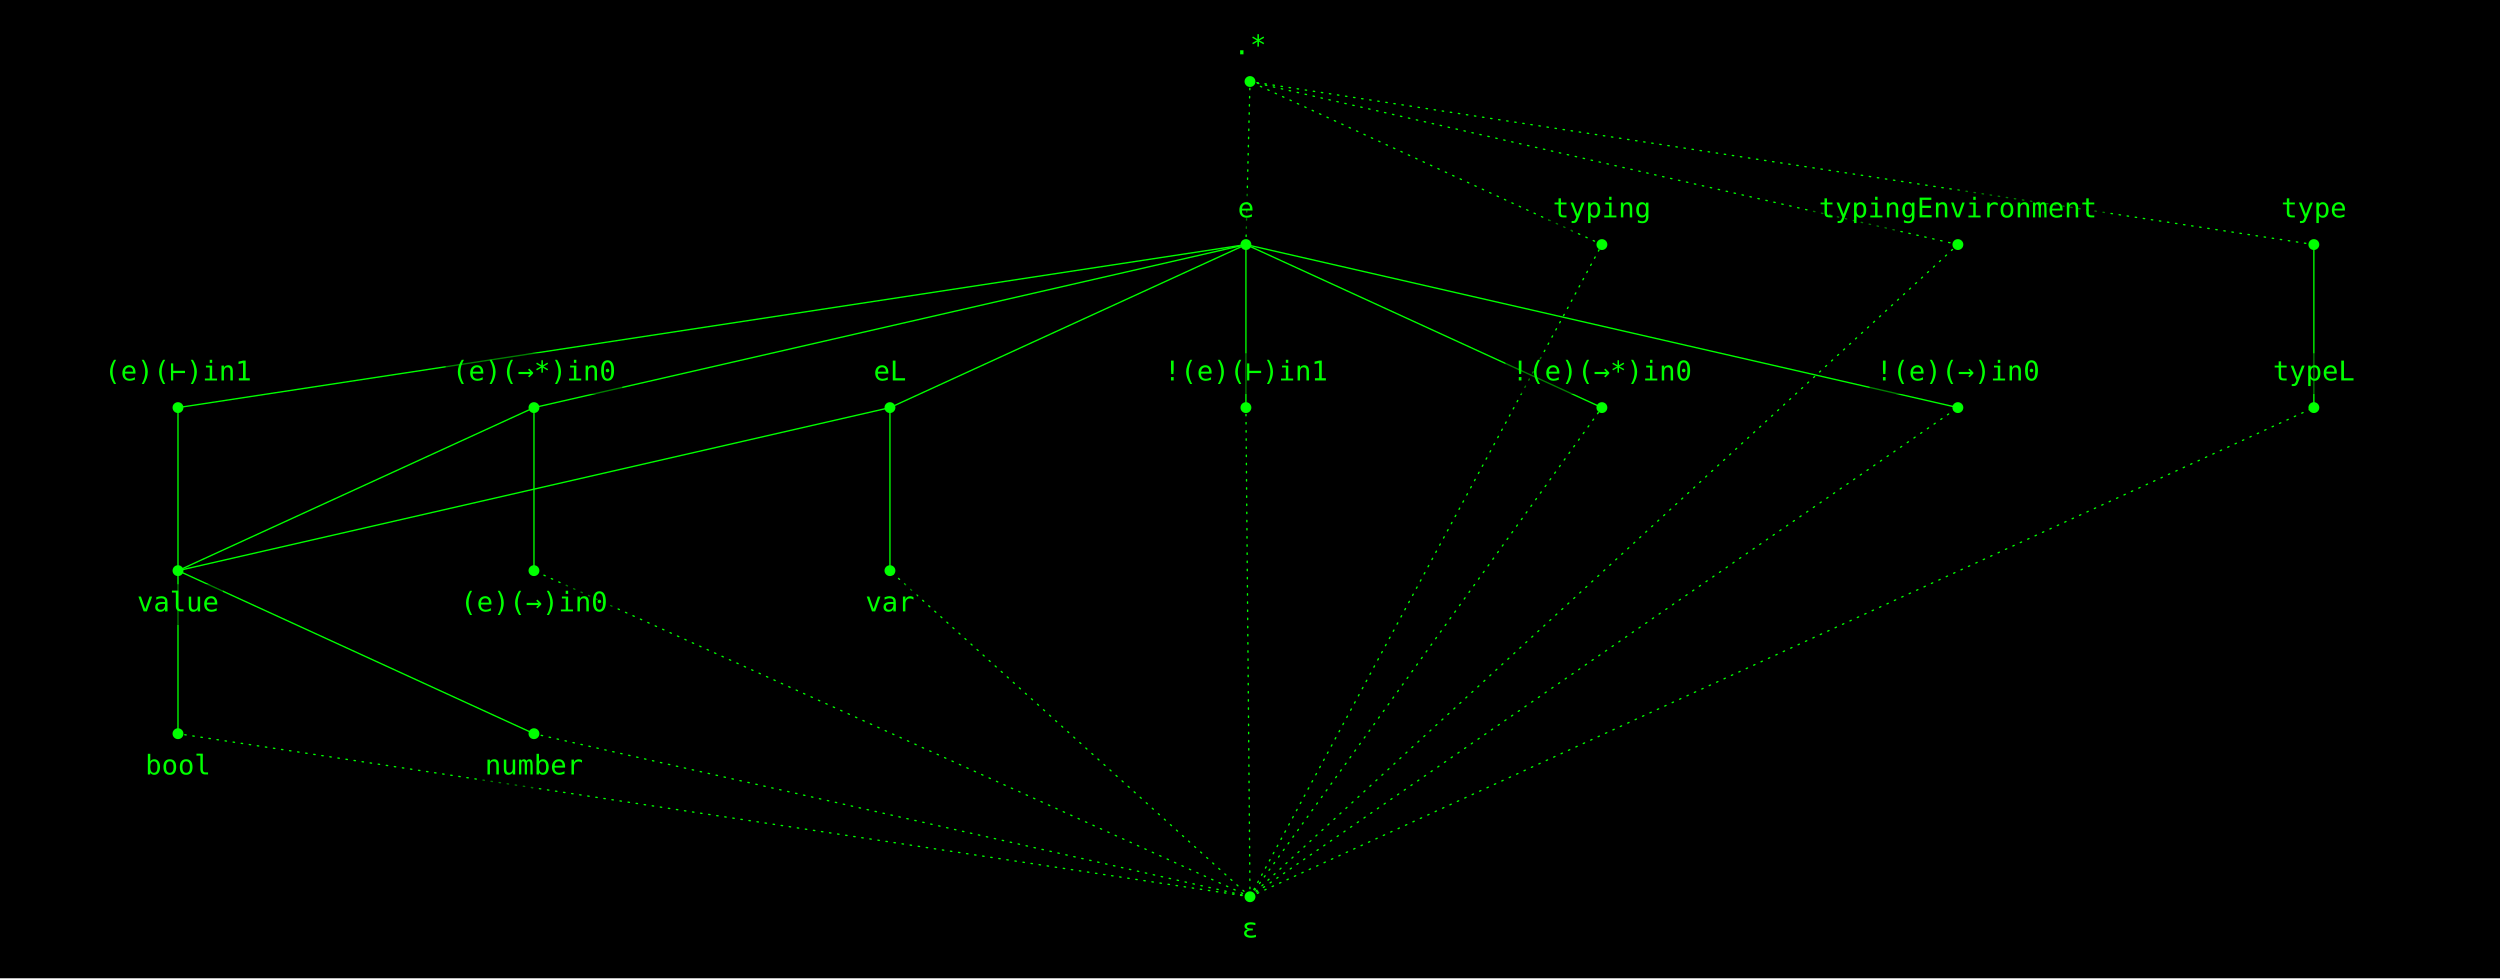
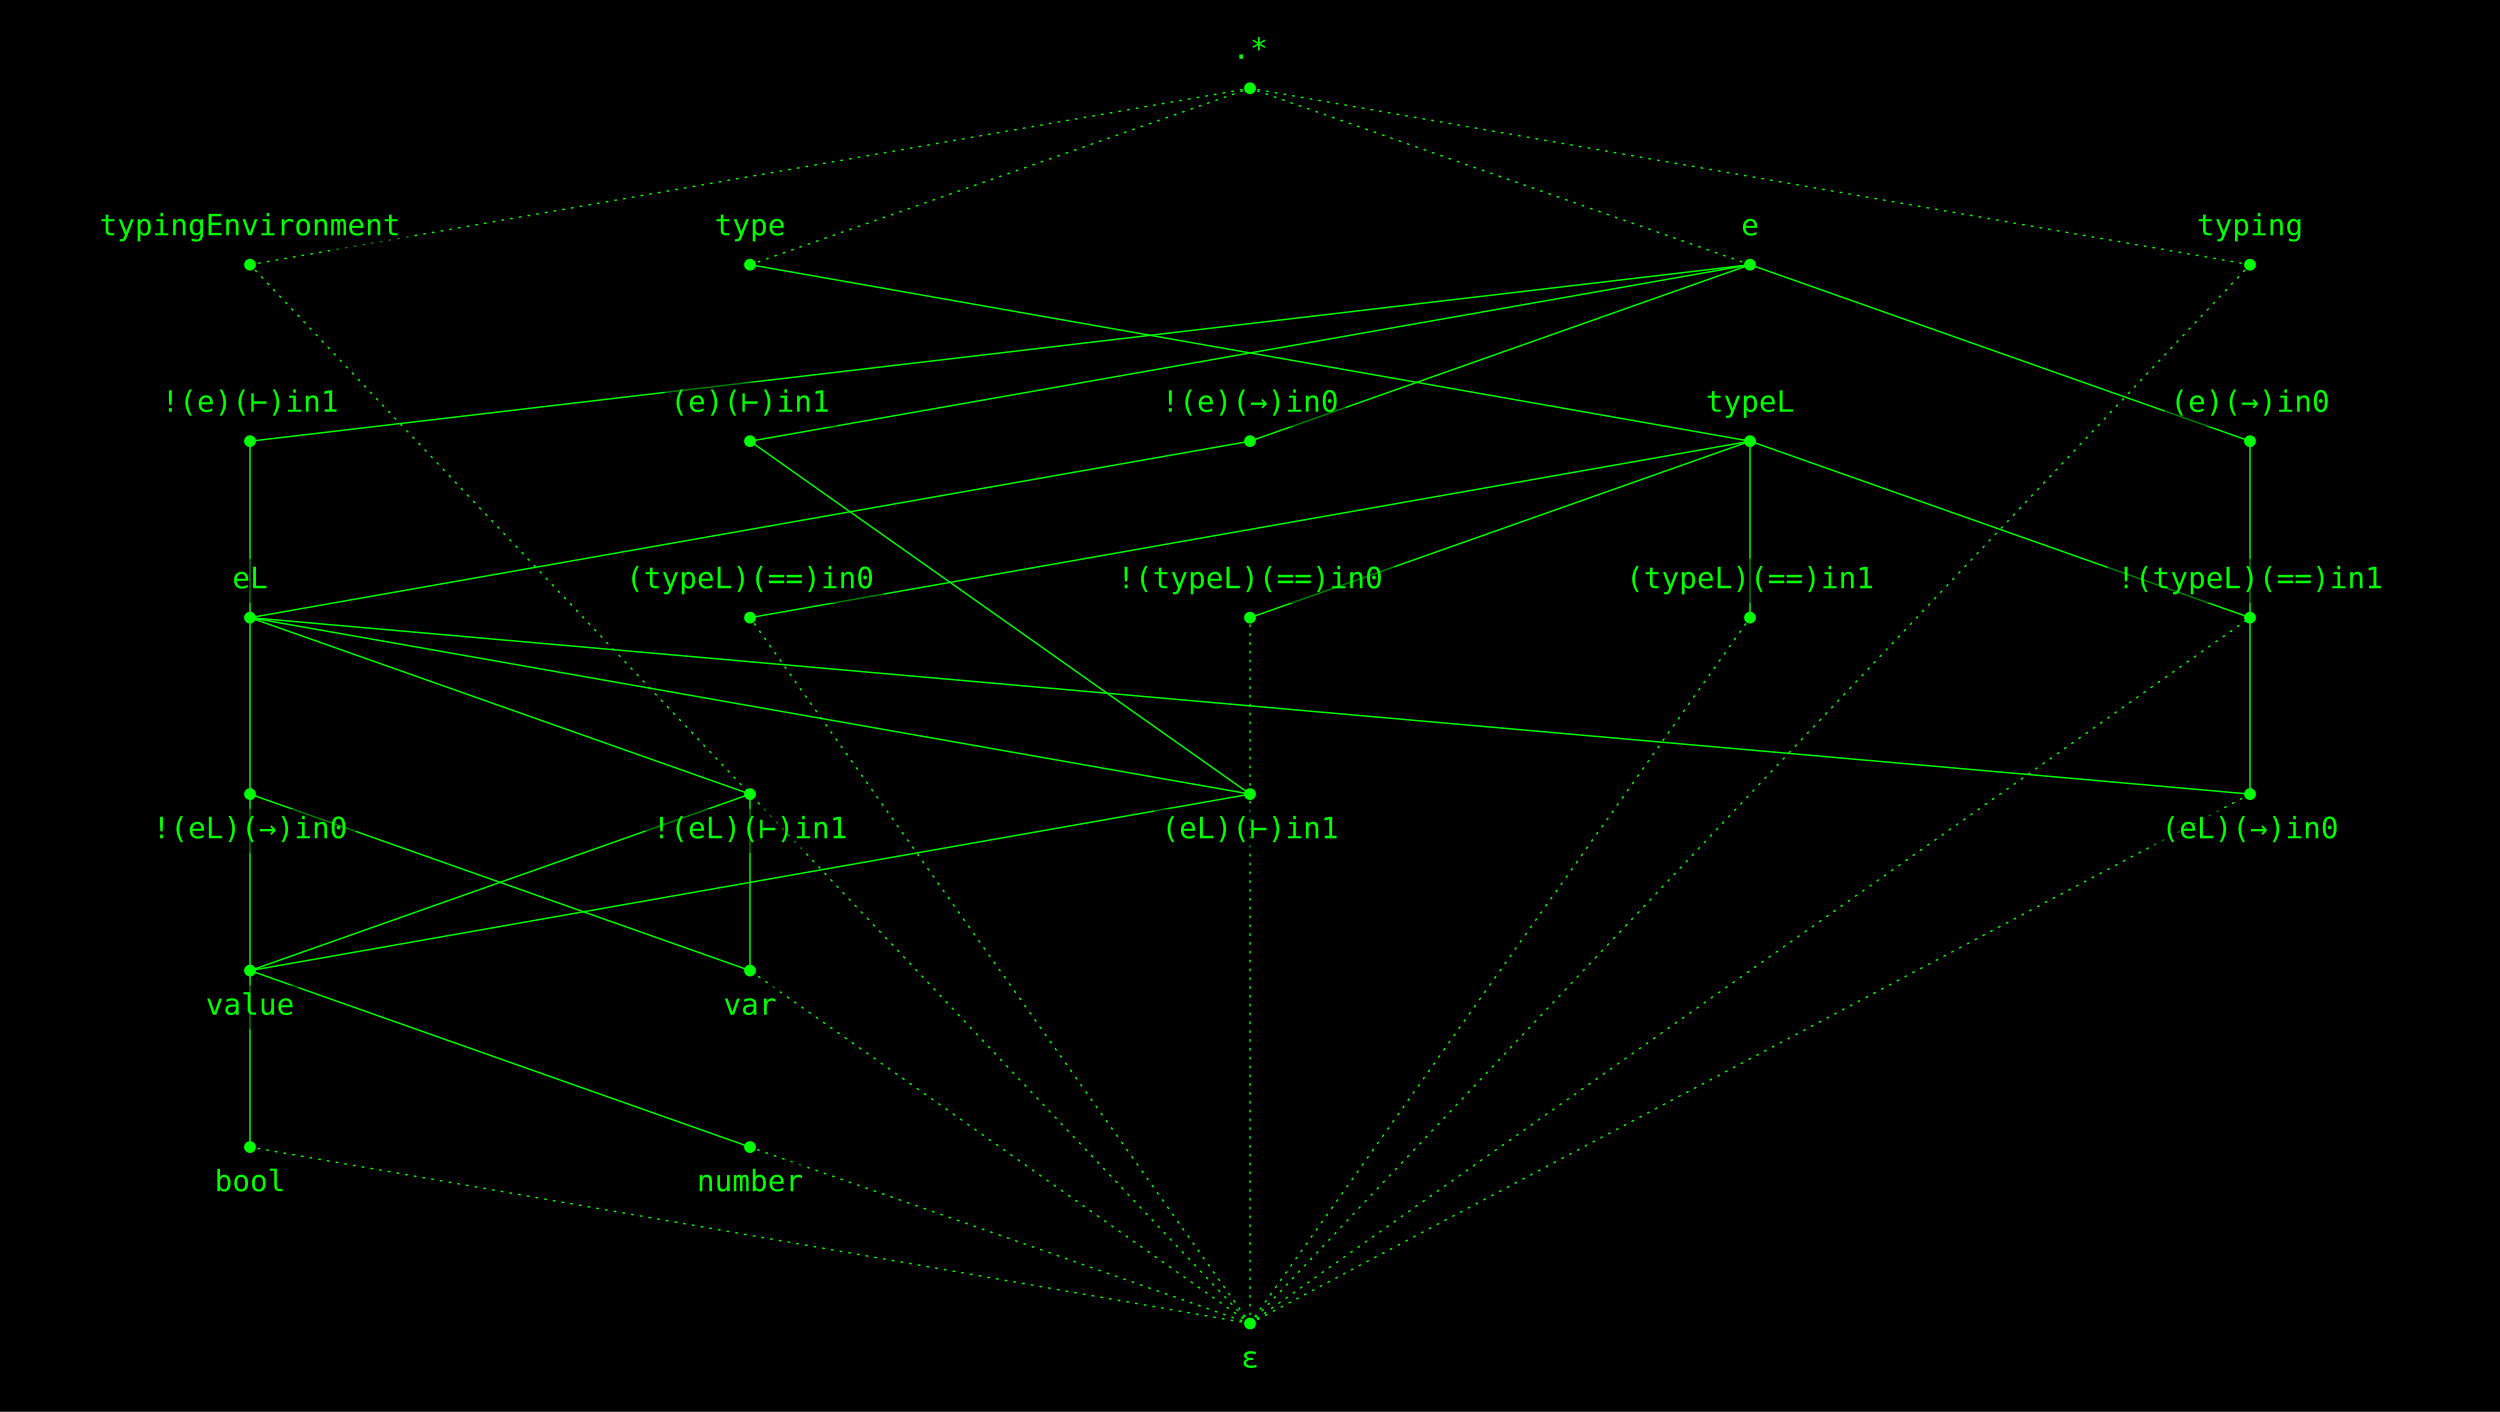
- <svg xmlns="http://www.w3.org/2000/svg" version="1.1" width="1840" height="720" viewBox="0 0 1840 720">
-   <rect width="1840" height="720" fill="#000000" />
-   <path d="M 1441 300 , 917 180" stroke="#00ff00" stroke-width="1" stroke-linecap="round" />
-   <path d="M 1179 300 , 917 180" stroke="#00ff00" stroke-width="1" stroke-linecap="round" />
-   <path d="M 917 300 , 917 180" stroke="#00ff00" stroke-width="1" stroke-linecap="round" />
-   <path d="M 393 420 , 393 300" stroke="#00ff00" stroke-width="1" stroke-linecap="round" />
-   <path d="M 393 300 , 917 180" stroke="#00ff00" stroke-width="1" stroke-linecap="round" />
-   <path d="M 131 300 , 917 180" stroke="#00ff00" stroke-width="1" stroke-linecap="round" />
-   <path d="M 131 540 , 131 420" stroke="#00ff00" stroke-width="1" stroke-linecap="round" />
-   <path d="M 655 300 , 917 180" stroke="#00ff00" stroke-width="1" stroke-linecap="round" />
-   <path d="M 393 540 , 131 420" stroke="#00ff00" stroke-width="1" stroke-linecap="round" />
-   <path d="M 1703 300 , 1703 180" stroke="#00ff00" stroke-width="1" stroke-linecap="round" />
-   <path d="M 131 420 , 393 300" stroke="#00ff00" stroke-width="1" stroke-linecap="round" />
-   <path d="M 131 420 , 131 300" stroke="#00ff00" stroke-width="1" stroke-linecap="round" />
-   <path d="M 131 420 , 655 300" stroke="#00ff00" stroke-width="1" stroke-linecap="round" />
-   <path d="M 655 420 , 655 300" stroke="#00ff00" stroke-width="1" stroke-linecap="round" />
-   <path d="M 917 180 , 920 60" stroke="#00ff00" stroke-width="1" stroke-linecap="round" stroke-dasharray="1 , 5" />
-   <path d="M 1703 180 , 920 60" stroke="#00ff00" stroke-width="1" stroke-linecap="round" stroke-dasharray="1 , 5" />
-   <path d="M 1179 180 , 920 60" stroke="#00ff00" stroke-width="1" stroke-linecap="round" stroke-dasharray="1 , 5" />
-   <path d="M 1441 180 , 920 60" stroke="#00ff00" stroke-width="1" stroke-linecap="round" stroke-dasharray="1 , 5" />
-   <path d="M 920 660 , 1441 300" stroke="#00ff00" stroke-width="1" stroke-linecap="round" stroke-dasharray="1 , 5" />
-   <path d="M 920 660 , 1179 300" stroke="#00ff00" stroke-width="1" stroke-linecap="round" stroke-dasharray="1 , 5" />
-   <path d="M 920 660 , 917 300" stroke="#00ff00" stroke-width="1" stroke-linecap="round" stroke-dasharray="1 , 5" />
-   <path d="M 920 660 , 393 420" stroke="#00ff00" stroke-width="1" stroke-linecap="round" stroke-dasharray="1 , 5" />
-   <path d="M 920 660 , 131 540" stroke="#00ff00" stroke-width="1" stroke-linecap="round" stroke-dasharray="1 , 5" />
-   <path d="M 920 660 , 393 540" stroke="#00ff00" stroke-width="1" stroke-linecap="round" stroke-dasharray="1 , 5" />
-   <path d="M 920 660 , 1703 300" stroke="#00ff00" stroke-width="1" stroke-linecap="round" stroke-dasharray="1 , 5" />
-   <path d="M 920 660 , 1179 180" stroke="#00ff00" stroke-width="1" stroke-linecap="round" stroke-dasharray="1 , 5" />
-   <path d="M 920 660 , 1441 180" stroke="#00ff00" stroke-width="1" stroke-linecap="round" stroke-dasharray="1 , 5" />
-   <path d="M 920 660 , 655 420" stroke="#00ff00" stroke-width="1" stroke-linecap="round" stroke-dasharray="1 , 5" />
-   <rect x="914" y="670" width="13" height="30" fill="#000000" fill-opacity="0.5" />
-   <text x="920" y="690" font-size="20" text-anchor="middle" font-family="mono" fill="#00ff00">ɛ</text>
-   <circle r="4" cx="920" cy="660" fill="#00ff00" />
-   <rect x="105" y="550" width="52" height="30" fill="#000000" fill-opacity="0.5" />
-   <text x="131" y="570" font-size="20" text-anchor="middle" font-family="mono" fill="#00ff00">bool</text>
-   <circle r="4" cx="131" cy="540" fill="#00ff00" />
-   <rect x="354" y="550" width="78" height="30" fill="#000000" fill-opacity="0.5" />
-   <text x="393" y="570" font-size="20" text-anchor="middle" font-family="mono" fill="#00ff00">number</text>
-   <circle r="4" cx="393" cy="540" fill="#00ff00" />
-   <rect x="99" y="430" width="65" height="30" fill="#000000" fill-opacity="0.5" />
-   <text x="131" y="450" font-size="20" text-anchor="middle" font-family="mono" fill="#00ff00">value</text>
-   <circle r="4" cx="131" cy="420" fill="#00ff00" />
-   <rect x="335" y="430" width="117" height="30" fill="#000000" fill-opacity="0.5" />
-   <text x="393" y="450" font-size="20" text-anchor="middle" font-family="mono" fill="#00ff00">(e)(→)in0</text>
-   <circle r="4" cx="393" cy="420" fill="#00ff00" />
-   <rect x="636" y="430" width="39" height="30" fill="#000000" fill-opacity="0.5" />
-   <text x="655" y="450" font-size="20" text-anchor="middle" font-family="mono" fill="#00ff00">var</text>
-   <circle r="4" cx="655" cy="420" fill="#00ff00" />
-   <rect x="73" y="260" width="117" height="30" fill="#000000" fill-opacity="0.5" />
-   <text x="131" y="280" font-size="20" text-anchor="middle" font-family="mono" fill="#00ff00">(e)(⊢)in1</text>
-   <circle r="4" cx="131" cy="300" fill="#00ff00" />
-   <rect x="328" y="260" width="130" height="30" fill="#000000" fill-opacity="0.5" />
-   <text x="393" y="280" font-size="20" text-anchor="middle" font-family="mono" fill="#00ff00">(e)(→*)in0</text>
-   <circle r="4" cx="393" cy="300" fill="#00ff00" />
-   <rect x="642" y="260" width="26" height="30" fill="#000000" fill-opacity="0.5" />
-   <text x="655" y="280" font-size="20" text-anchor="middle" font-family="mono" fill="#00ff00">eL</text>
-   <circle r="4" cx="655" cy="300" fill="#00ff00" />
-   <rect x="852" y="260" width="130" height="30" fill="#000000" fill-opacity="0.5" />
-   <text x="917" y="280" font-size="20" text-anchor="middle" font-family="mono" fill="#00ff00">!(e)(⊢)in1</text>
-   <circle r="4" cx="917" cy="300" fill="#00ff00" />
-   <rect x="1108" y="260" width="143" height="30" fill="#000000" fill-opacity="0.5" />
-   <text x="1179" y="280" font-size="20" text-anchor="middle" font-family="mono" fill="#00ff00">!(e)(→*)in0</text>
-   <circle r="4" cx="1179" cy="300" fill="#00ff00" />
-   <rect x="1376" y="260" width="130" height="30" fill="#000000" fill-opacity="0.5" />
-   <text x="1441" y="280" font-size="20" text-anchor="middle" font-family="mono" fill="#00ff00">!(e)(→)in0</text>
-   <circle r="4" cx="1441" cy="300" fill="#00ff00" />
-   <rect x="1671" y="260" width="65" height="30" fill="#000000" fill-opacity="0.5" />
-   <text x="1703" y="280" font-size="20" text-anchor="middle" font-family="mono" fill="#00ff00">typeL</text>
-   <circle r="4" cx="1703" cy="300" fill="#00ff00" />
-   <rect x="911" y="140" width="13" height="30" fill="#000000" fill-opacity="0.5" />
-   <text x="917" y="160" font-size="20" text-anchor="middle" font-family="mono" fill="#00ff00">e</text>
-   <circle r="4" cx="917" cy="180" fill="#00ff00" />
-   <rect x="1140" y="140" width="78" height="30" fill="#000000" fill-opacity="0.5" />
-   <text x="1179" y="160" font-size="20" text-anchor="middle" font-family="mono" fill="#00ff00">typing</text>
-   <circle r="4" cx="1179" cy="180" fill="#00ff00" />
-   <rect x="1331" y="140" width="221" height="30" fill="#000000" fill-opacity="0.5" />
-   <text x="1441" y="160" font-size="20" text-anchor="middle" font-family="mono" fill="#00ff00">typingEnvironment</text>
-   <circle r="4" cx="1441" cy="180" fill="#00ff00" />
-   <rect x="1677" y="140" width="52" height="30" fill="#000000" fill-opacity="0.5" />
-   <text x="1703" y="160" font-size="20" text-anchor="middle" font-family="mono" fill="#00ff00">type</text>
-   <circle r="4" cx="1703" cy="180" fill="#00ff00" />
-   <rect x="907" y="20" width="26" height="30" fill="#000000" fill-opacity="0.5" />
-   <text x="920" y="40" font-size="20" text-anchor="middle" font-family="mono" fill="#00ff00">.*</text>
-   <circle r="4" cx="920" cy="60" fill="#00ff00" />
+ <svg xmlns="http://www.w3.org/2000/svg" version="1.1" width="1700" height="960" viewBox="0 0 1700 960">
+   <rect width="1700" height="960" fill="#000000" />
+   <path d="M 850 300 , 1190 180" stroke="#00ff00" stroke-width="1" stroke-linecap="round" />
+   <path d="M 170 300 , 1190 180" stroke="#00ff00" stroke-width="1" stroke-linecap="round" />
+   <path d="M 170 540 , 170 420" stroke="#00ff00" stroke-width="1" stroke-linecap="round" />
+   <path d="M 510 540 , 170 420" stroke="#00ff00" stroke-width="1" stroke-linecap="round" />
+   <path d="M 850 420 , 1190 300" stroke="#00ff00" stroke-width="1" stroke-linecap="round" />
+   <path d="M 1530 420 , 1190 300" stroke="#00ff00" stroke-width="1" stroke-linecap="round" />
+   <path d="M 1530 300 , 1190 180" stroke="#00ff00" stroke-width="1" stroke-linecap="round" />
+   <path d="M 510 300 , 1190 180" stroke="#00ff00" stroke-width="1" stroke-linecap="round" />
+   <path d="M 1530 540 , 1530 300" stroke="#00ff00" stroke-width="1" stroke-linecap="round" />
+   <path d="M 1530 540 , 170 420" stroke="#00ff00" stroke-width="1" stroke-linecap="round" />
+   <path d="M 850 540 , 510 300" stroke="#00ff00" stroke-width="1" stroke-linecap="round" />
+   <path d="M 850 540 , 170 420" stroke="#00ff00" stroke-width="1" stroke-linecap="round" />
+   <path d="M 510 420 , 1190 300" stroke="#00ff00" stroke-width="1" stroke-linecap="round" />
+   <path d="M 1190 420 , 1190 300" stroke="#00ff00" stroke-width="1" stroke-linecap="round" />
+   <path d="M 170 780 , 170 660" stroke="#00ff00" stroke-width="1" stroke-linecap="round" />
+   <path d="M 170 420 , 850 300" stroke="#00ff00" stroke-width="1" stroke-linecap="round" />
+   <path d="M 170 420 , 170 300" stroke="#00ff00" stroke-width="1" stroke-linecap="round" />
+   <path d="M 510 780 , 170 660" stroke="#00ff00" stroke-width="1" stroke-linecap="round" />
+   <path d="M 1190 300 , 510 180" stroke="#00ff00" stroke-width="1" stroke-linecap="round" />
+   <path d="M 170 660 , 170 540" stroke="#00ff00" stroke-width="1" stroke-linecap="round" />
+   <path d="M 170 660 , 510 540" stroke="#00ff00" stroke-width="1" stroke-linecap="round" />
+   <path d="M 170 660 , 850 540" stroke="#00ff00" stroke-width="1" stroke-linecap="round" />
+   <path d="M 510 660 , 170 540" stroke="#00ff00" stroke-width="1" stroke-linecap="round" />
+   <path d="M 510 660 , 510 540" stroke="#00ff00" stroke-width="1" stroke-linecap="round" />
+   <path d="M 1190 180 , 850 60" stroke="#00ff00" stroke-width="1" stroke-linecap="round" stroke-dasharray="1 , 5" />
+   <path d="M 510 180 , 850 60" stroke="#00ff00" stroke-width="1" stroke-linecap="round" stroke-dasharray="1 , 5" />
+   <path d="M 1530 180 , 850 60" stroke="#00ff00" stroke-width="1" stroke-linecap="round" stroke-dasharray="1 , 5" />
+   <path d="M 170 180 , 850 60" stroke="#00ff00" stroke-width="1" stroke-linecap="round" stroke-dasharray="1 , 5" />
+   <path d="M 850 900 , 850 420" stroke="#00ff00" stroke-width="1" stroke-linecap="round" stroke-dasharray="1 , 5" />
+   <path d="M 850 900 , 1530 420" stroke="#00ff00" stroke-width="1" stroke-linecap="round" stroke-dasharray="1 , 5" />
+   <path d="M 850 900 , 1530 540" stroke="#00ff00" stroke-width="1" stroke-linecap="round" stroke-dasharray="1 , 5" />
+   <path d="M 850 900 , 510 420" stroke="#00ff00" stroke-width="1" stroke-linecap="round" stroke-dasharray="1 , 5" />
+   <path d="M 850 900 , 1190 420" stroke="#00ff00" stroke-width="1" stroke-linecap="round" stroke-dasharray="1 , 5" />
+   <path d="M 850 900 , 170 780" stroke="#00ff00" stroke-width="1" stroke-linecap="round" stroke-dasharray="1 , 5" />
+   <path d="M 850 900 , 510 780" stroke="#00ff00" stroke-width="1" stroke-linecap="round" stroke-dasharray="1 , 5" />
+   <path d="M 850 900 , 1530 180" stroke="#00ff00" stroke-width="1" stroke-linecap="round" stroke-dasharray="1 , 5" />
+   <path d="M 850 900 , 170 180" stroke="#00ff00" stroke-width="1" stroke-linecap="round" stroke-dasharray="1 , 5" />
+   <path d="M 850 900 , 510 660" stroke="#00ff00" stroke-width="1" stroke-linecap="round" stroke-dasharray="1 , 5" />
+   <rect x="844" y="910" width="13" height="30" fill="#000000" fill-opacity="0.5" />
+   <text x="850" y="930" font-size="20" text-anchor="middle" font-family="mono" fill="#00ff00">ɛ</text>
+   <circle r="4" cx="850" cy="900" fill="#00ff00" />
+   <rect x="144" y="790" width="52" height="30" fill="#000000" fill-opacity="0.5" />
+   <text x="170" y="810" font-size="20" text-anchor="middle" font-family="mono" fill="#00ff00">bool</text>
+   <circle r="4" cx="170" cy="780" fill="#00ff00" />
+   <rect x="471" y="790" width="78" height="30" fill="#000000" fill-opacity="0.5" />
+   <text x="510" y="810" font-size="20" text-anchor="middle" font-family="mono" fill="#00ff00">number</text>
+   <circle r="4" cx="510" cy="780" fill="#00ff00" />
+   <rect x="138" y="670" width="65" height="30" fill="#000000" fill-opacity="0.5" />
+   <text x="170" y="690" font-size="20" text-anchor="middle" font-family="mono" fill="#00ff00">value</text>
+   <circle r="4" cx="170" cy="660" fill="#00ff00" />
+   <rect x="491" y="670" width="39" height="30" fill="#000000" fill-opacity="0.5" />
+   <text x="510" y="690" font-size="20" text-anchor="middle" font-family="mono" fill="#00ff00">var</text>
+   <circle r="4" cx="510" cy="660" fill="#00ff00" />
+   <rect x="99" y="550" width="143" height="30" fill="#000000" fill-opacity="0.5" />
+   <text x="170" y="570" font-size="20" text-anchor="middle" font-family="mono" fill="#00ff00">!(eL)(→)in0</text>
+   <circle r="4" cx="170" cy="540" fill="#00ff00" />
+   <rect x="439" y="550" width="143" height="30" fill="#000000" fill-opacity="0.5" />
+   <text x="510" y="570" font-size="20" text-anchor="middle" font-family="mono" fill="#00ff00">!(eL)(⊢)in1</text>
+   <circle r="4" cx="510" cy="540" fill="#00ff00" />
+   <rect x="785" y="550" width="130" height="30" fill="#000000" fill-opacity="0.5" />
+   <text x="850" y="570" font-size="20" text-anchor="middle" font-family="mono" fill="#00ff00">(eL)(⊢)in1</text>
+   <circle r="4" cx="850" cy="540" fill="#00ff00" />
+   <rect x="1465" y="550" width="130" height="30" fill="#000000" fill-opacity="0.5" />
+   <text x="1530" y="570" font-size="20" text-anchor="middle" font-family="mono" fill="#00ff00">(eL)(→)in0</text>
+   <circle r="4" cx="1530" cy="540" fill="#00ff00" />
+   <rect x="157" y="380" width="26" height="30" fill="#000000" fill-opacity="0.5" />
+   <text x="170" y="400" font-size="20" text-anchor="middle" font-family="mono" fill="#00ff00">eL</text>
+   <circle r="4" cx="170" cy="420" fill="#00ff00" />
+   <rect x="419" y="380" width="182" height="30" fill="#000000" fill-opacity="0.5" />
+   <text x="510" y="400" font-size="20" text-anchor="middle" font-family="mono" fill="#00ff00">(typeL)(==)in0</text>
+   <circle r="4" cx="510" cy="420" fill="#00ff00" />
+   <rect x="753" y="380" width="195" height="30" fill="#000000" fill-opacity="0.5" />
+   <text x="850" y="400" font-size="20" text-anchor="middle" font-family="mono" fill="#00ff00">!(typeL)(==)in0</text>
+   <circle r="4" cx="850" cy="420" fill="#00ff00" />
+   <rect x="1099" y="380" width="182" height="30" fill="#000000" fill-opacity="0.5" />
+   <text x="1190" y="400" font-size="20" text-anchor="middle" font-family="mono" fill="#00ff00">(typeL)(==)in1</text>
+   <circle r="4" cx="1190" cy="420" fill="#00ff00" />
+   <rect x="1433" y="380" width="195" height="30" fill="#000000" fill-opacity="0.5" />
+   <text x="1530" y="400" font-size="20" text-anchor="middle" font-family="mono" fill="#00ff00">!(typeL)(==)in1</text>
+   <circle r="4" cx="1530" cy="420" fill="#00ff00" />
+   <rect x="105" y="260" width="130" height="30" fill="#000000" fill-opacity="0.5" />
+   <text x="170" y="280" font-size="20" text-anchor="middle" font-family="mono" fill="#00ff00">!(e)(⊢)in1</text>
+   <circle r="4" cx="170" cy="300" fill="#00ff00" />
+   <rect x="452" y="260" width="117" height="30" fill="#000000" fill-opacity="0.5" />
+   <text x="510" y="280" font-size="20" text-anchor="middle" font-family="mono" fill="#00ff00">(e)(⊢)in1</text>
+   <circle r="4" cx="510" cy="300" fill="#00ff00" />
+   <rect x="785" y="260" width="130" height="30" fill="#000000" fill-opacity="0.5" />
+   <text x="850" y="280" font-size="20" text-anchor="middle" font-family="mono" fill="#00ff00">!(e)(→)in0</text>
+   <circle r="4" cx="850" cy="300" fill="#00ff00" />
+   <rect x="1158" y="260" width="65" height="30" fill="#000000" fill-opacity="0.5" />
+   <text x="1190" y="280" font-size="20" text-anchor="middle" font-family="mono" fill="#00ff00">typeL</text>
+   <circle r="4" cx="1190" cy="300" fill="#00ff00" />
+   <rect x="1472" y="260" width="117" height="30" fill="#000000" fill-opacity="0.5" />
+   <text x="1530" y="280" font-size="20" text-anchor="middle" font-family="mono" fill="#00ff00">(e)(→)in0</text>
+   <circle r="4" cx="1530" cy="300" fill="#00ff00" />
+   <rect x="60" y="140" width="221" height="30" fill="#000000" fill-opacity="0.5" />
+   <text x="170" y="160" font-size="20" text-anchor="middle" font-family="mono" fill="#00ff00">typingEnvironment</text>
+   <circle r="4" cx="170" cy="180" fill="#00ff00" />
+   <rect x="484" y="140" width="52" height="30" fill="#000000" fill-opacity="0.5" />
+   <text x="510" y="160" font-size="20" text-anchor="middle" font-family="mono" fill="#00ff00">type</text>
+   <circle r="4" cx="510" cy="180" fill="#00ff00" />
+   <rect x="1184" y="140" width="13" height="30" fill="#000000" fill-opacity="0.5" />
+   <text x="1190" y="160" font-size="20" text-anchor="middle" font-family="mono" fill="#00ff00">e</text>
+   <circle r="4" cx="1190" cy="180" fill="#00ff00" />
+   <rect x="1491" y="140" width="78" height="30" fill="#000000" fill-opacity="0.5" />
+   <text x="1530" y="160" font-size="20" text-anchor="middle" font-family="mono" fill="#00ff00">typing</text>
+   <circle r="4" cx="1530" cy="180" fill="#00ff00" />
+   <rect x="837" y="20" width="26" height="30" fill="#000000" fill-opacity="0.5" />
+   <text x="850" y="40" font-size="20" text-anchor="middle" font-family="mono" fill="#00ff00">.*</text>
+   <circle r="4" cx="850" cy="60" fill="#00ff00" />
</svg>
